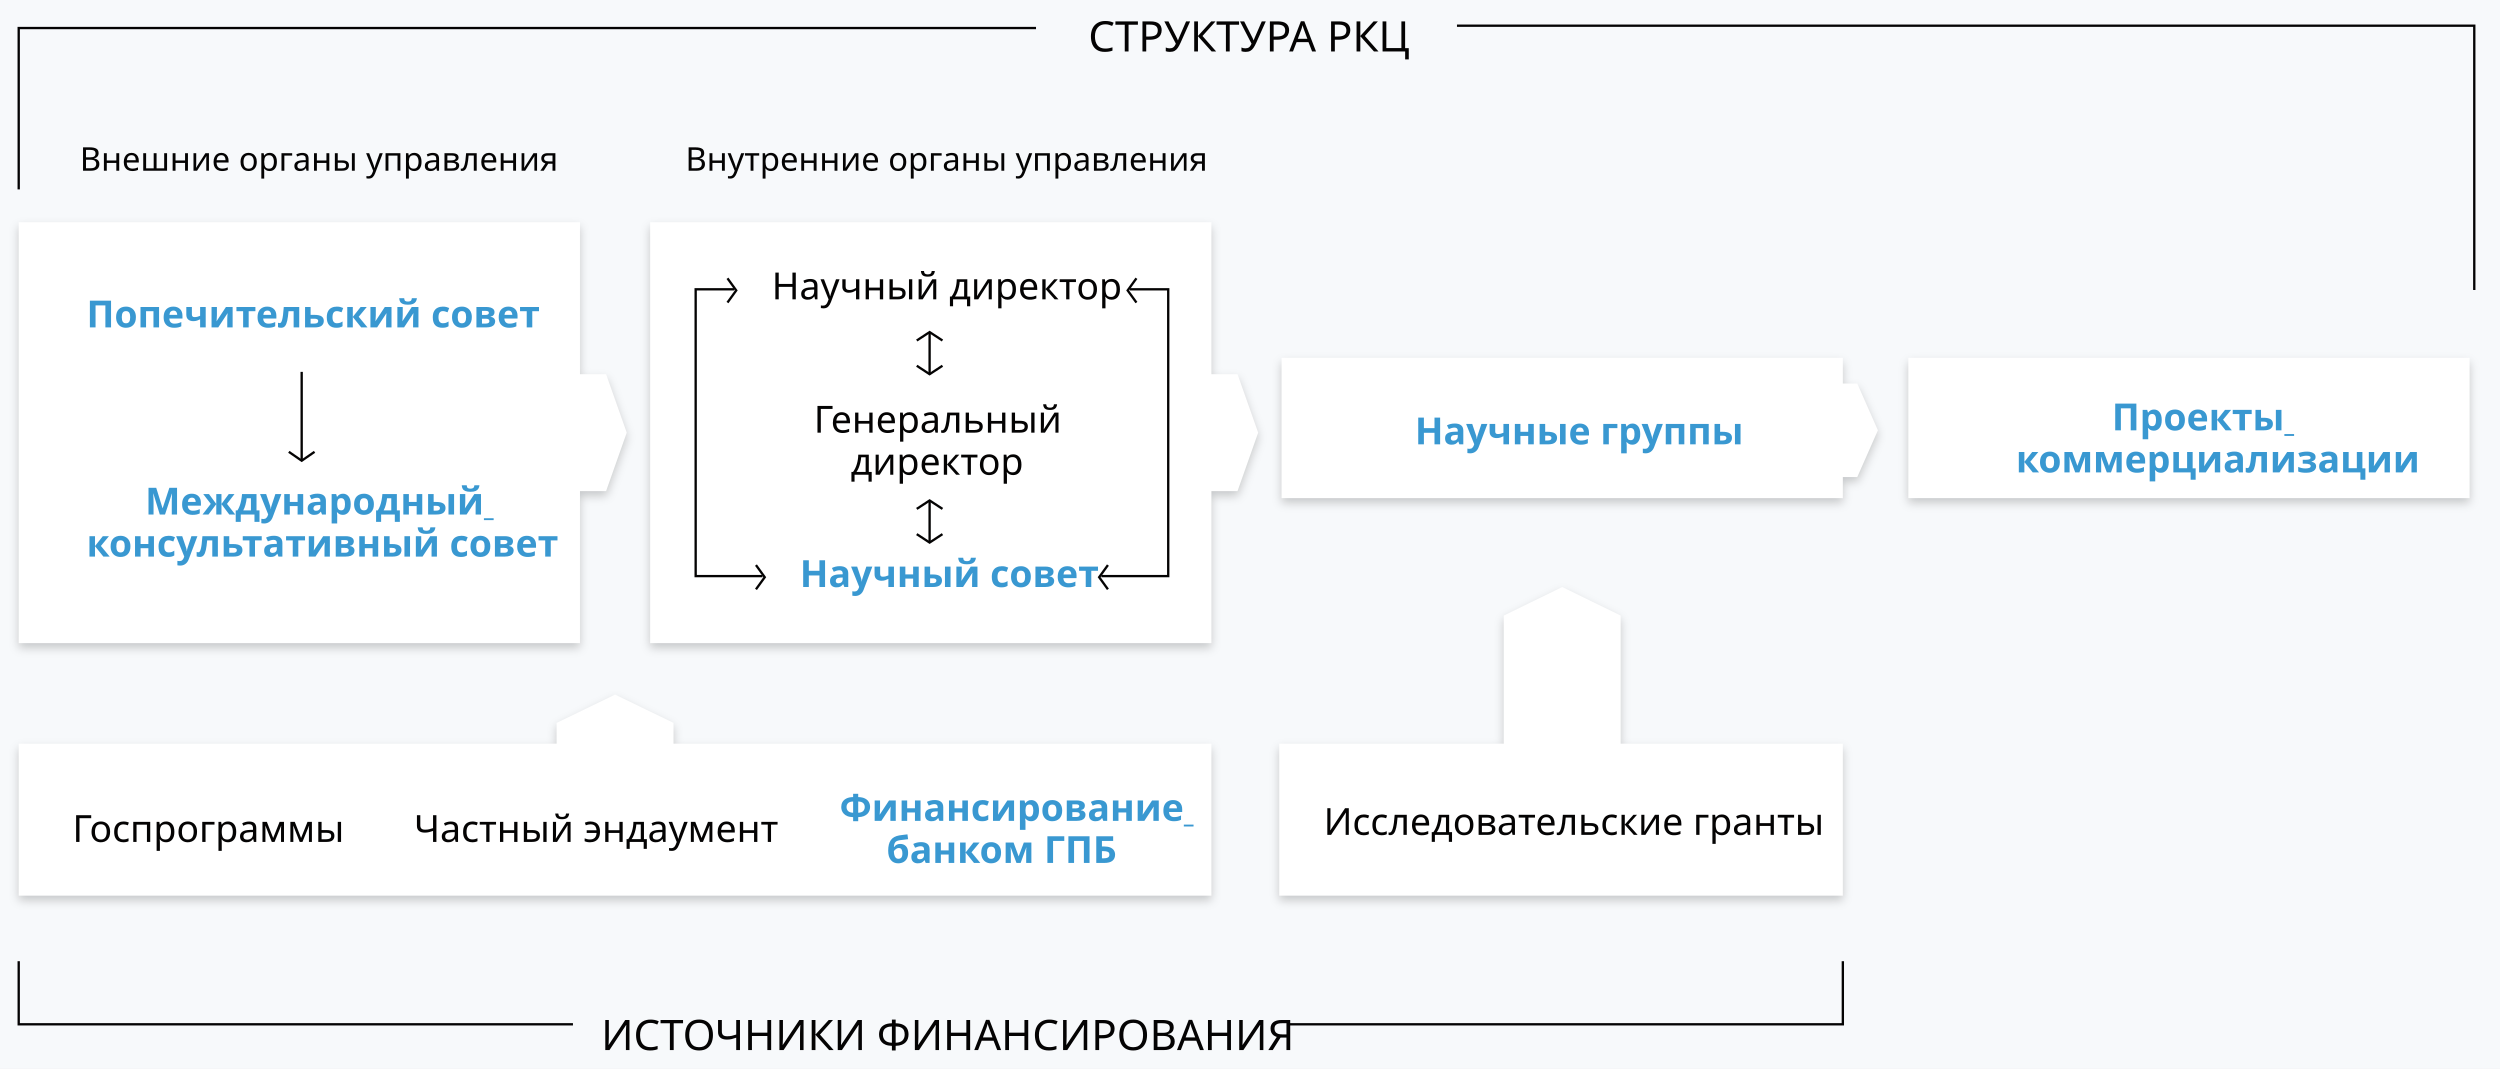
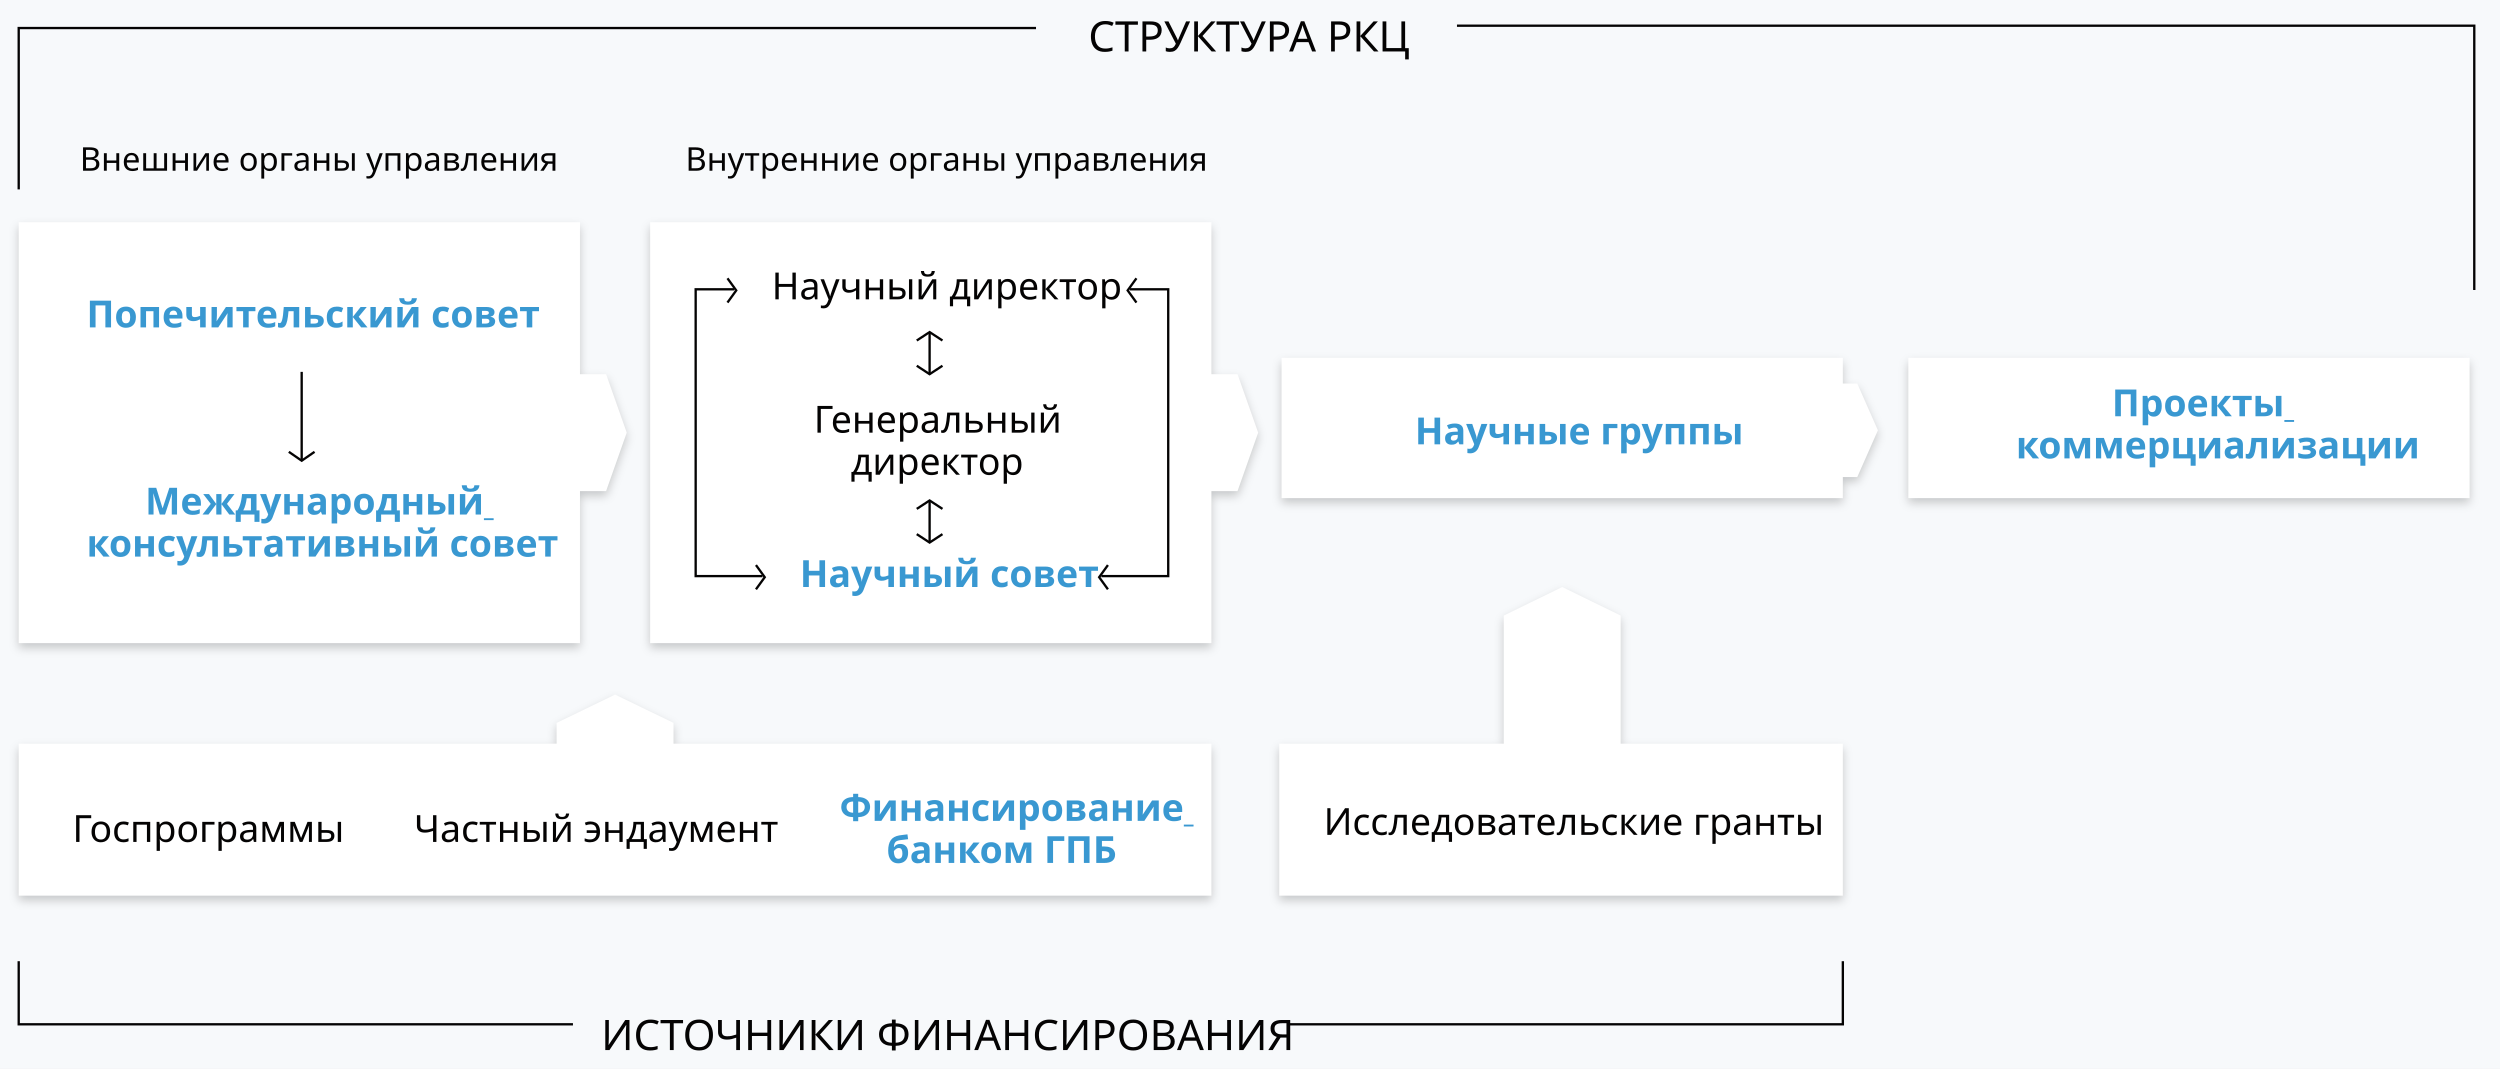
<svg xmlns="http://www.w3.org/2000/svg" xmlns:xlink="http://www.w3.org/1999/xlink" width="1069px" height="457px" viewBox="0 0 1069 457" version="1.1">
  <defs>
    <polygon id="path-1" points="808 150 1048 150 1048 210 808 210" />
    <filter x="-2.9%" y="-8.3%" width="105.8%" height="123.3%" filterUnits="objectBoundingBox" id="filter-2">
      <feOffset dx="0" dy="2" in="SourceAlpha" result="shadowOffsetOuter1" />
      <feGaussianBlur stdDeviation="2" in="shadowOffsetOuter1" result="shadowBlurOuter1" />
      <feColorMatrix values="0 0 0 0 0   0 0 0 0 0   0 0 0 0 0  0 0 0 0.2 0" type="matrix" in="shadowBlurOuter1" />
    </filter>
    <path d="M510,207 L510,272 L270,272 L270,92 L510,92 L510,157 L521.17,157 L530,182 L521.17,207 L510,207 Z" id="path-3" />
    <filter x="-2.7%" y="-2.8%" width="105.4%" height="107.8%" filterUnits="objectBoundingBox" id="filter-4">
      <feOffset dx="0" dy="2" in="SourceAlpha" result="shadowOffsetOuter1" />
      <feGaussianBlur stdDeviation="2" in="shadowOffsetOuter1" result="shadowBlurOuter1" />
      <feColorMatrix values="0 0 0 0 0   0 0 0 0 0   0 0 0 0 0  0 0 0 0.2 0" type="matrix" in="shadowBlurOuter1" />
    </filter>
    <path d="M240,207 L240,272 L5.68434189e-14,272 L5.68434189e-14,92 L240,92 L240,157 L251.17,157 L260,182 L251.17,207 L240,207 Z" id="path-5" />
    <filter x="-2.7%" y="-2.8%" width="105.4%" height="107.8%" filterUnits="objectBoundingBox" id="filter-6">
      <feOffset dx="0" dy="2" in="SourceAlpha" result="shadowOffsetOuter1" />
      <feGaussianBlur stdDeviation="2" in="shadowOffsetOuter1" result="shadowBlurOuter1" />
      <feColorMatrix values="0 0 0 0 0   0 0 0 0 0   0 0 0 0 0  0 0 0 0.2 0" type="matrix" in="shadowBlurOuter1" />
    </filter>
    <path d="M780,201 L780,210 L540,210 L540,150 L780,150 L780,161 L786.17,161 L795,181 L786.17,201 L780,201 Z" id="path-7" />
    <filter x="-2.7%" y="-8.3%" width="105.5%" height="123.3%" filterUnits="objectBoundingBox" id="filter-8">
      <feOffset dx="0" dy="2" in="SourceAlpha" result="shadowOffsetOuter1" />
      <feGaussianBlur stdDeviation="2" in="shadowOffsetOuter1" result="shadowBlurOuter1" />
      <feColorMatrix values="0 0 0 0 0   0 0 0 0 0   0 0 0 0 0  0 0 0 0.2 0" type="matrix" in="shadowBlurOuter1" />
    </filter>
    <path d="M635,315 L635,260.215 L660,248 L685,260.215 L685,315 L780,315 L780,380 L539,380 L539,315 L635,315 Z" id="path-9" />
    <filter x="-2.9%" y="-3.8%" width="105.8%" height="110.6%" filterUnits="objectBoundingBox" id="filter-10">
      <feOffset dx="0" dy="2" in="SourceAlpha" result="shadowOffsetOuter1" />
      <feGaussianBlur stdDeviation="2" in="shadowOffsetOuter1" result="shadowBlurOuter1" />
      <feColorMatrix values="0 0 0 0 0   0 0 0 0 0   0 0 0 0 0  0 0 0 0.2 0" type="matrix" in="shadowBlurOuter1" />
    </filter>
    <path d="M280,315 L510,315 L510,380 L0,380 L0,315 L230,315 L230,306.106 L255,294 L280,306.106 L280,315 Z" id="path-11" />
    <filter x="-1.4%" y="-5.8%" width="102.7%" height="116.3%" filterUnits="objectBoundingBox" id="filter-12">
      <feOffset dx="0" dy="2" in="SourceAlpha" result="shadowOffsetOuter1" />
      <feGaussianBlur stdDeviation="2" in="shadowOffsetOuter1" result="shadowBlurOuter1" />
      <feColorMatrix values="0 0 0 0 0   0 0 0 0 0   0 0 0 0 0  0 0 0 0.2 0" type="matrix" in="shadowBlurOuter1" />
    </filter>
  </defs>
  <g id="People_Desktops-Structure" stroke="none" stroke-width="1" fill="none" fill-rule="evenodd">
    <rect fill="#F7F9FB" x="0" y="0" width="1069" height="457" />
    <g id="Group" transform="translate(8, 3)">
      <g id="Combined-Shape-Copy-8">
        <use fill="black" fill-opacity="1" filter="url(#filter-2)" xlink:href="#path-1" />
        <use fill="#FFFFFF" fill-rule="evenodd" xlink:href="#path-1" />
      </g>
      <g id="Combined-Shape-Copy-2">
        <use fill="black" fill-opacity="1" filter="url(#filter-4)" xlink:href="#path-3" />
        <use fill="#FFFFFF" fill-rule="evenodd" xlink:href="#path-3" />
      </g>
      <g id="Combined-Shape-Copy-3">
        <use fill="black" fill-opacity="1" filter="url(#filter-6)" xlink:href="#path-5" />
        <use fill="#FFFFFF" fill-rule="evenodd" xlink:href="#path-5" />
      </g>
      <g id="Combined-Shape-Copy-4">
        <use fill="black" fill-opacity="1" filter="url(#filter-8)" xlink:href="#path-7" />
        <use fill="#FFFFFF" fill-rule="evenodd" xlink:href="#path-7" />
      </g>
      <g id="Combined-Shape">
        <use fill="black" fill-opacity="1" filter="url(#filter-10)" xlink:href="#path-9" />
        <use fill="#FFFFFF" fill-rule="evenodd" xlink:href="#path-9" />
      </g>
      <g id="Combined-Shape">
        <use fill="black" fill-opacity="1" filter="url(#filter-12)" xlink:href="#path-11" />
        <use fill="#FFFFFF" fill-rule="evenodd" xlink:href="#path-11" />
      </g>
      <text id="Внешние-органы-управ" font-family="DINPro-Medium, DINPro" font-size="14" font-weight="400" line-spacing="25" fill="#040303">
        <tspan x="26.143" y="70">Внешние органы управления</tspan>
      </text>
      <text id="Источники-финансиров" font-family="DINPro-Regular, DINPro" font-size="18" font-weight="normal" line-spacing="25" fill="#040303">
        <tspan x="249.06" y="446">ИСТОЧНИКИ ФИНАНСИРОВАНИЯ</tspan>
      </text>
      <text id="Структура-ркц" font-family="DINPro-Regular, DINPro" font-size="18" font-weight="normal" line-spacing="25" fill="#040303">
        <tspan x="457.383" y="19">СТРУКТУРА РКЦ</tspan>
      </text>
      <text id="Международный-консул-Copy" font-family="DINPro-Bold, DINPro" font-size="16" font-weight="bold" line-spacing="18" fill="#3998D1" text-decoration="underline">
        <tspan x="54.064" y="217">Международный </tspan>
        <tspan x="29" y="235">консультативный совет</tspan>
      </text>
      <text id="Попечительский-совет-Copy" font-family="DINPro-Bold, DINPro" font-size="16" font-weight="bold" line-spacing="18" fill="#3998D1" text-decoration="underline">
        <tspan x="29" y="137">Попечительский совет</tspan>
      </text>
      <text id="Госпрограммы" font-family="DINPro-Medium, DINPro" font-size="16" font-weight="400" line-spacing="18" fill="#040303">
        <tspan x="23" y="357">Госпрограммы</tspan>
      </text>
      <text id="Частный-эндаумент" font-family="DINPro-Medium, DINPro" font-size="16" font-weight="400" line-spacing="18" fill="#040303">
        <tspan x="169" y="357">Частный эндаумент</tspan>
      </text>
      <text id="Финансирование-банко" font-family="DINPro-Bold, DINPro" font-size="16" font-weight="bold" line-spacing="18" fill="#3998D1" text-decoration="underline">
        <tspan x="351" y="348">Финансирование </tspan>
        <tspan x="371.072" y="366">банком ГПБ</tspan>
      </text>
      <text id="Исследовательские-гр" font-family="DINPro-Medium, DINPro" font-size="16" font-weight="400" line-spacing="18" fill="#040303">
        <tspan x="558" y="354">Исследовательские гранты</tspan>
      </text>
      <g id="Group-11-Copy" transform="translate(115, 156)" stroke="#040303">
        <polyline id="Path-3-Copy-7" transform="translate(6, 36.1) rotate(-270) translate(-6, -36.1) " points="4.1 30.6 7.9 36.1 4.1 41.6" />
        <path d="M-13,19 L25,19" id="Path-2-Copy-2" transform="translate(6, 19) rotate(-270) translate(-6, -19) " />
      </g>
      <text id="Научные-группы" font-family="DINPro-Bold, DINPro" font-size="16" font-weight="bold" line-spacing="18" fill="#3998D1" text-decoration="underline">
        <tspan x="597" y="187">Научные группы</tspan>
      </text>
      <text id="Проекты-коммерциализ" font-family="DINPro-Bold, DINPro" font-size="16" font-weight="bold" line-spacing="18" fill="#3998D1" text-decoration="underline">
-         <tspan x="895.032" y="181">Проекты </tspan>
-         <tspan x="854" y="199">коммерциализации</tspan>
+         <tspan x="895.032" y="175">Проекты </tspan>
+         <tspan x="854" y="193">коммерциализации</tspan>
      </text>
      <text id="Внутренние-органы-уп" font-family="DINPro-Medium, DINPro" font-size="14" font-weight="400" line-spacing="25" fill="#040303">
        <tspan x="285.103" y="70">Внутренние органы управления</tspan>
      </text>
      <text id="Научный-совет-Copy" font-family="DINPro-Bold, DINPro" font-size="16" font-weight="bold" line-spacing="18" fill="#3998D1" text-decoration="underline">
        <tspan x="334" y="248">Научный совет</tspan>
      </text>
      <text id="Научный-директор-Copy" font-family="DINPro-Medium, DINPro" font-size="16" font-weight="400" line-spacing="18" fill="#040303">
        <tspan x="322" y="125">Научный директор</tspan>
      </text>
      <g id="Group-14-Copy-5" transform="translate(476.5, 182.5) scale(-1, 1) translate(-476.5, -182.5) translate(461, 116)" stroke="#040303">
        <polyline id="Path-3-Copy-3" transform="translate(28.125, 127.8121) rotate(-360) translate(-28.125, -127.8121) " points="26.25 122.624 30 127.812 26.25 133" />
        <polyline id="Path-3-Copy-4" transform="translate(15.9375, 5.187943) rotate(-360) translate(-15.9375, -5.187943) " points="14.062 0 17.812 5.188 14.062 10.376" />
        <polyline id="Path-2" transform="translate(14.76562, 66.02837) rotate(-90) translate(-14.76562, -66.02837) " points="-46.546 80.325 -46.546 51.731 76.078 51.731 76.078 68.138" />
      </g>
      <g id="Group-14-Copy-6" transform="translate(289, 116)" stroke="#040303">
        <polyline id="Path-3-Copy-3" transform="translate(28.125, 127.8121) rotate(-360) translate(-28.125, -127.8121) " points="26.25 122.624 30 127.812 26.25 133" />
        <polyline id="Path-3-Copy-4" transform="translate(15.9375, 5.187943) rotate(-360) translate(-15.9375, -5.187943) " points="14.062 0 17.812 5.188 14.062 10.376" />
        <polyline id="Path-2" transform="translate(14.76562, 66.02837) rotate(-90) translate(-14.76562, -66.02837) " points="-46.546 80.325 -46.546 51.731 76.078 51.731 76.078 68.138" />
      </g>
      <polyline id="Path-2" stroke="#040303" transform="translate(118.5, 421.5) rotate(-90) translate(-118.5, -421.5) " points="105 540 105 303 132 303" />
      <polyline id="Path-2-Copy" stroke="#040303" transform="translate(661.5, 421.5) scale(-1, 1) rotate(-90) translate(-661.5, -421.5) " points="648 540 648 303 675 303" />
      <polyline id="Path-2-Copy-4" stroke="#040303" transform="translate(217.5, 43.5) scale(1, -1) rotate(-90) translate(-217.5, -43.5) " points="183 261 183 -174 252 -174" />
      <polyline id="Path-2-Copy-5" stroke="#040303" transform="translate(832.5, 64.5) scale(-1, -1) rotate(-90) translate(-832.5, -64.5) " points="776 282 776 -153 889 -153" />
      <text id="Генеральный-директор" font-family="DINPro-Medium, DINPro" font-size="16" font-weight="400" line-spacing="18" fill="#040303">
        <tspan x="340" y="182">Генеральный </tspan>
        <tspan x="355.768" y="200">директор</tspan>
      </text>
      <g id="Group-10-Copy-2" transform="translate(384, 211)" stroke="#040303">
        <polyline id="Path-3" transform="translate(5.5, 16.2) rotate(-270) translate(-5.5, -16.2) " points="3.7 10.7 7.3 16.2 3.7 21.7" />
        <polyline id="Path-3-Copy-2" transform="translate(5.5, 1.8) rotate(-90) translate(-5.5, -1.8) " points="3.7 -3.7 7.3 1.8 3.7 7.3" />
        <path d="M-3.5,9 L14.5,9" id="Path-2" transform="translate(5.5, 9) rotate(-270) translate(-5.5, -9) " />
      </g>
      <g id="Group-10-Copy-3" transform="translate(384, 139)" stroke="#040303">
        <polyline id="Path-3" transform="translate(5.5, 16.2) rotate(-270) translate(-5.5, -16.2) " points="3.7 10.7 7.3 16.2 3.7 21.7" />
        <polyline id="Path-3-Copy-2" transform="translate(5.5, 1.8) rotate(-90) translate(-5.5, -1.8) " points="3.7 -3.7 7.3 1.8 3.7 7.3" />
        <path d="M-3.5,9 L14.5,9" id="Path-2" transform="translate(5.5, 9) rotate(-270) translate(-5.5, -9) " />
      </g>
    </g>
  </g>
</svg>
